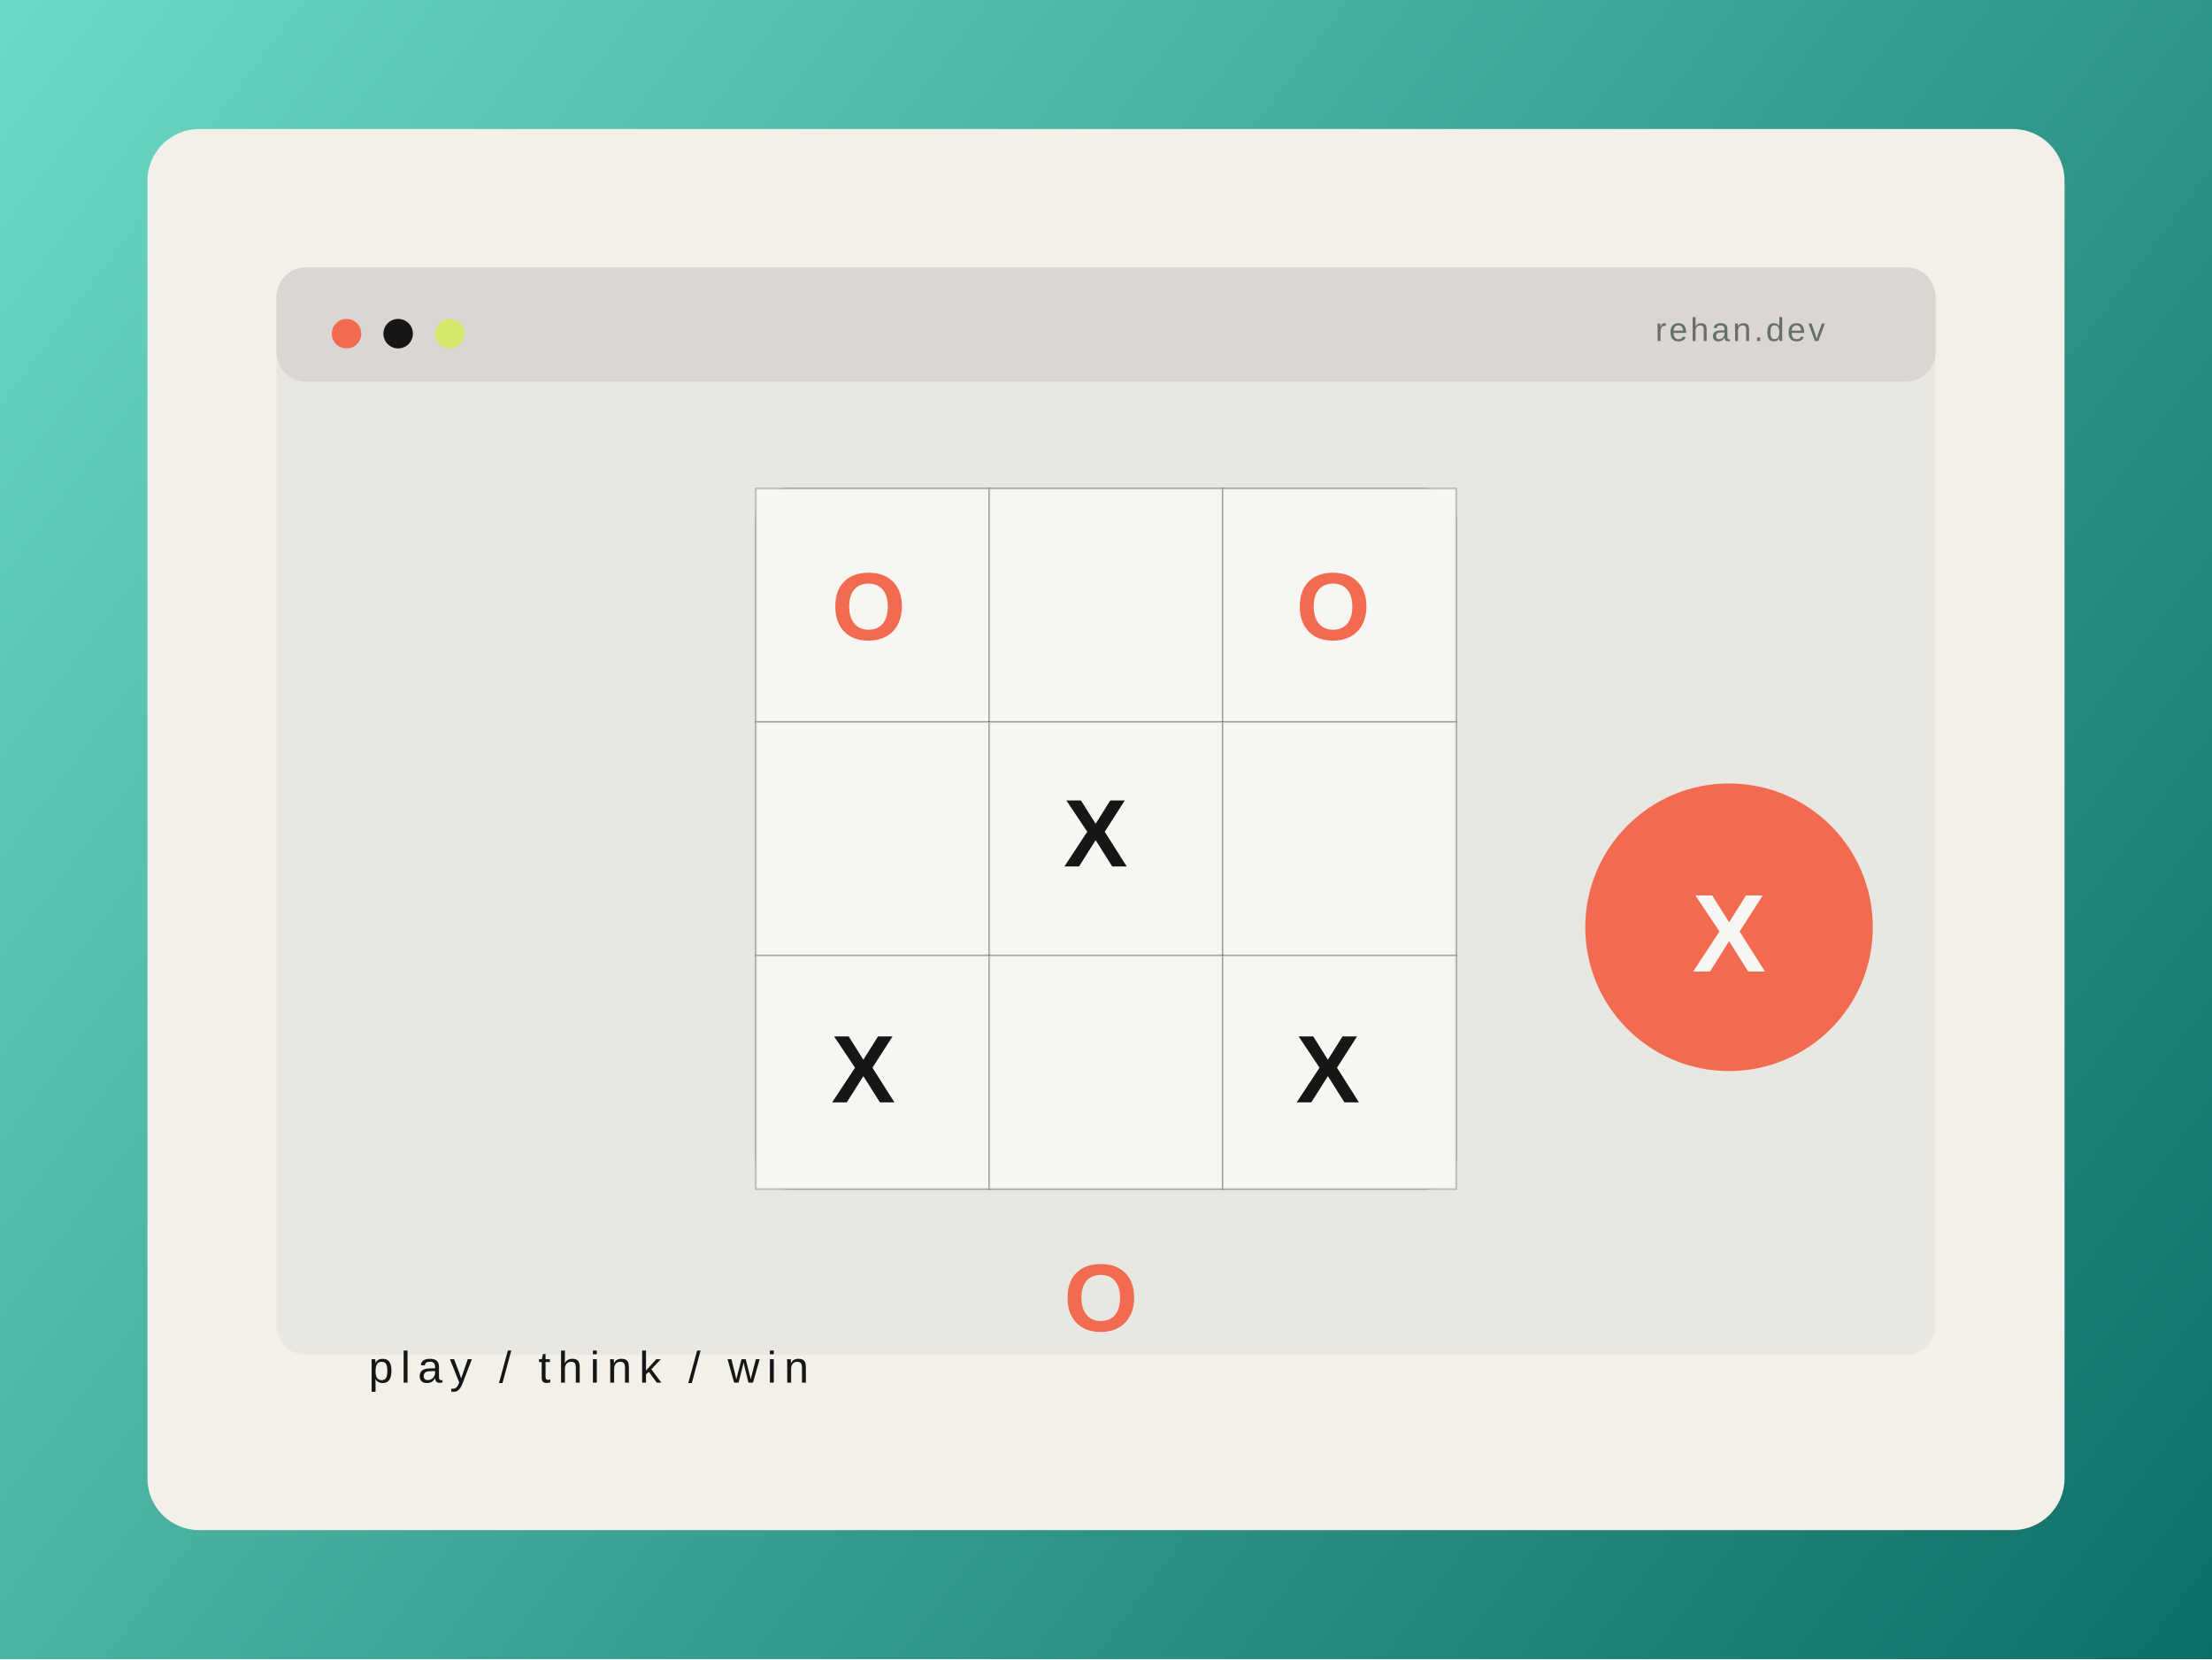
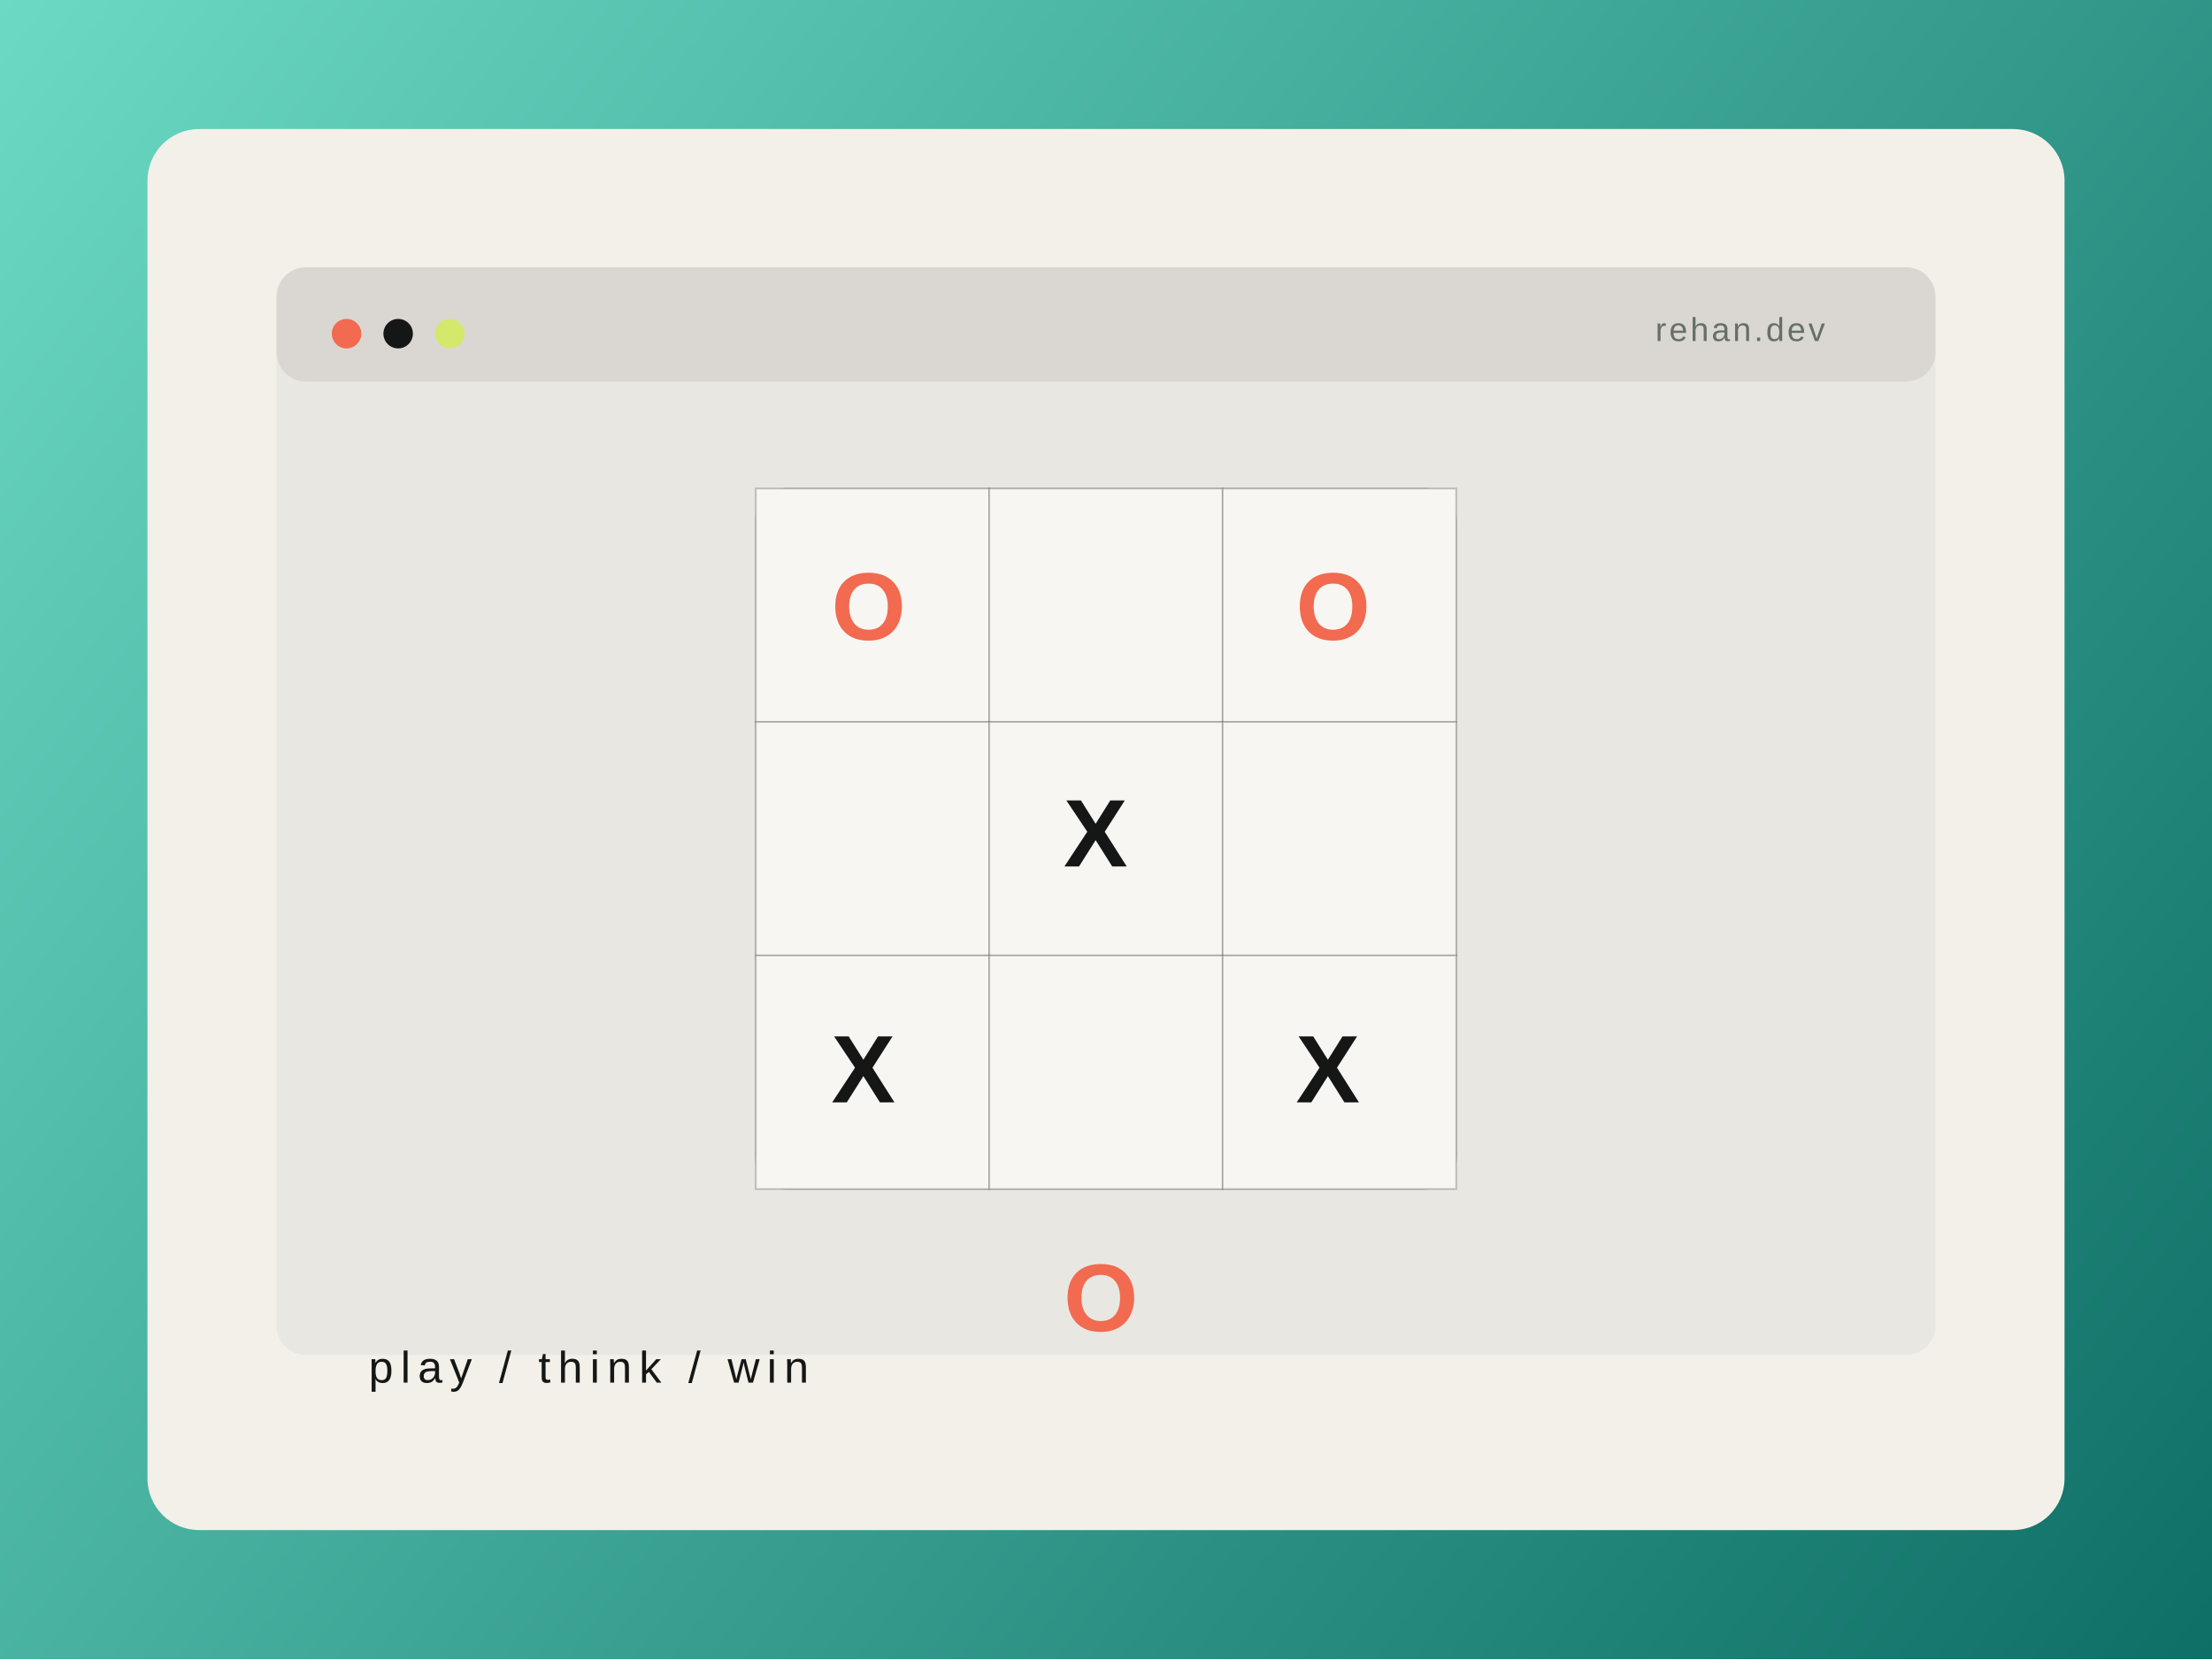
<svg xmlns="http://www.w3.org/2000/svg" width="1200" height="900" viewBox="0 0 1200 900" fill="none">
  <defs>
    <linearGradient id="bg" x1="0" y1="0" x2="1200" y2="900" gradientUnits="userSpaceOnUse">
      <stop stop-color="#6BD9C3" />
      <stop offset="1" stop-color="#0E6F66" />
    </linearGradient>
  </defs>
  <rect width="1200" height="900" fill="url(#bg)" />
  <g transform="translate(80 70)">
    <rect width="1040" height="760" rx="28" fill="#F3F0E9" />
    <g transform="translate(70 75)">
      <rect x="0" y="0" width="900" height="590" rx="16" fill="#E9E7E2" />
      <rect x="0" y="0" width="900" height="62" rx="16" fill="#DAD7D2" />
      <g transform="translate(24 22)">
        <circle cx="14" cy="14" r="8" fill="#F26A4F" />
        <circle cx="42" cy="14" r="8" fill="#151716" />
        <circle cx="70" cy="14" r="8" fill="#D4E86B" />
      </g>
      <text x="748" y="40" fill="#667066" font-size="18" font-family="Arial, sans-serif" letter-spacing="1.5">rehan.dev</text>
      <g transform="translate(260 120)">
        <rect width="380" height="380" rx="18" fill="#F8F6F2" stroke="#201F1E" stroke-opacity="0.15" />
        <g>
          <rect x="0" y="0" width="126.67" height="126.67" fill="#F8F6F2" stroke="#151716" stroke-opacity="0.22" />
          <rect x="126.67" y="0" width="126.67" height="126.67" fill="#F8F6F2" stroke="#151716" stroke-opacity="0.22" />
          <rect x="253.33" y="0" width="126.67" height="126.67" fill="#F8F6F2" stroke="#151716" stroke-opacity="0.22" />
          <rect x="0" y="126.67" width="126.67" height="126.67" fill="#F8F6F2" stroke="#151716" stroke-opacity="0.22" />
          <rect x="126.67" y="126.67" width="126.67" height="126.67" fill="#F8F6F2" stroke="#151716" stroke-opacity="0.22" />
          <rect x="253.33" y="126.67" width="126.67" height="126.67" fill="#F8F6F2" stroke="#151716" stroke-opacity="0.22" />
          <rect x="0" y="253.33" width="126.67" height="126.67" fill="#F8F6F2" stroke="#151716" stroke-opacity="0.22" />
          <rect x="126.67" y="253.33" width="126.67" height="126.67" fill="#F8F6F2" stroke="#151716" stroke-opacity="0.22" />
          <rect x="253.33" y="253.33" width="126.67" height="126.67" fill="#F8F6F2" stroke="#151716" stroke-opacity="0.22" />
        </g>
        <g font-family="Arial, sans-serif" font-weight="700">
          <text x="41" y="82" font-size="52" fill="#F26A4F">O</text>
          <text x="167" y="205" font-size="52" fill="#151716">X</text>
          <text x="293" y="82" font-size="52" fill="#F26A4F">O</text>
          <text x="41" y="333" font-size="52" fill="#151716">X</text>
          <text x="167" y="457" font-size="52" fill="#F26A4F">O</text>
          <text x="293" y="333" font-size="52" fill="#151716">X</text>
        </g>
      </g>
-       <g transform="translate(710 280)">
-         <circle cx="78" cy="78" r="78" fill="#F26A4F" />
-         <text x="78" y="102" text-anchor="middle" fill="#F8F6F2" font-size="60" font-family="Arial, sans-serif" font-weight="700">X</text>
-       </g>
    </g>
    <text x="120" y="680" fill="#151716" font-size="24" font-family="Arial, sans-serif" letter-spacing="4" text-transform="uppercase">play / think / win</text>
  </g>
</svg>
